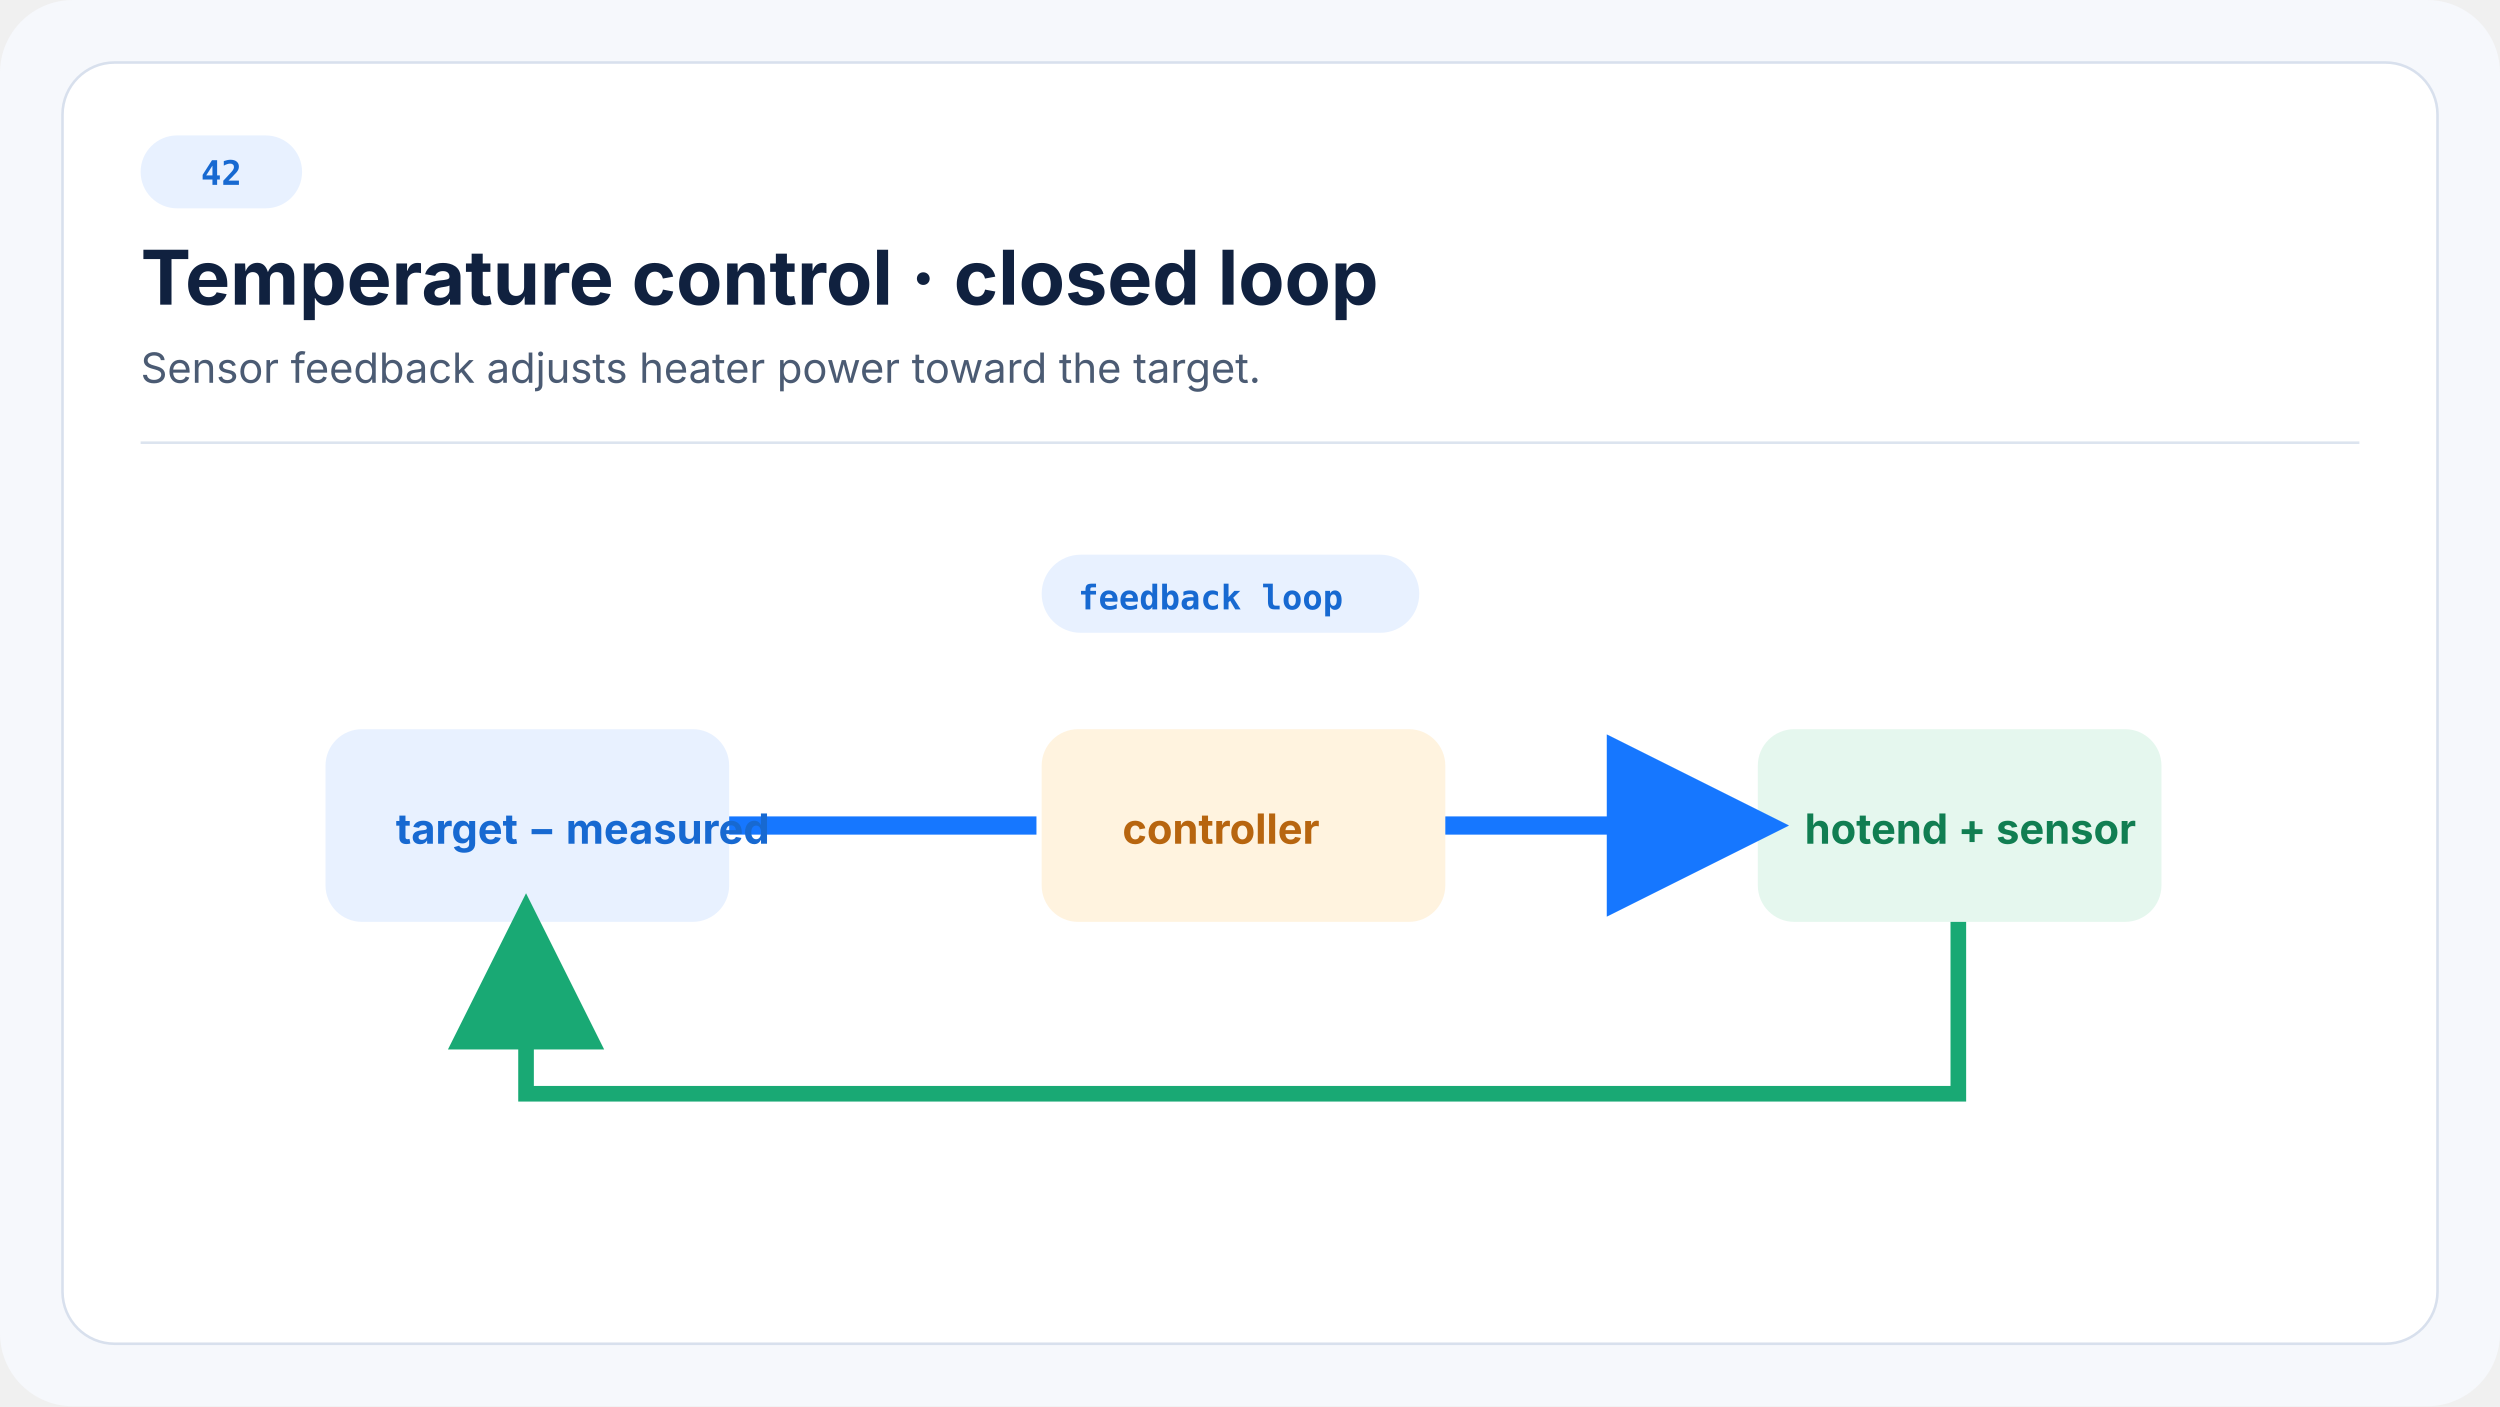
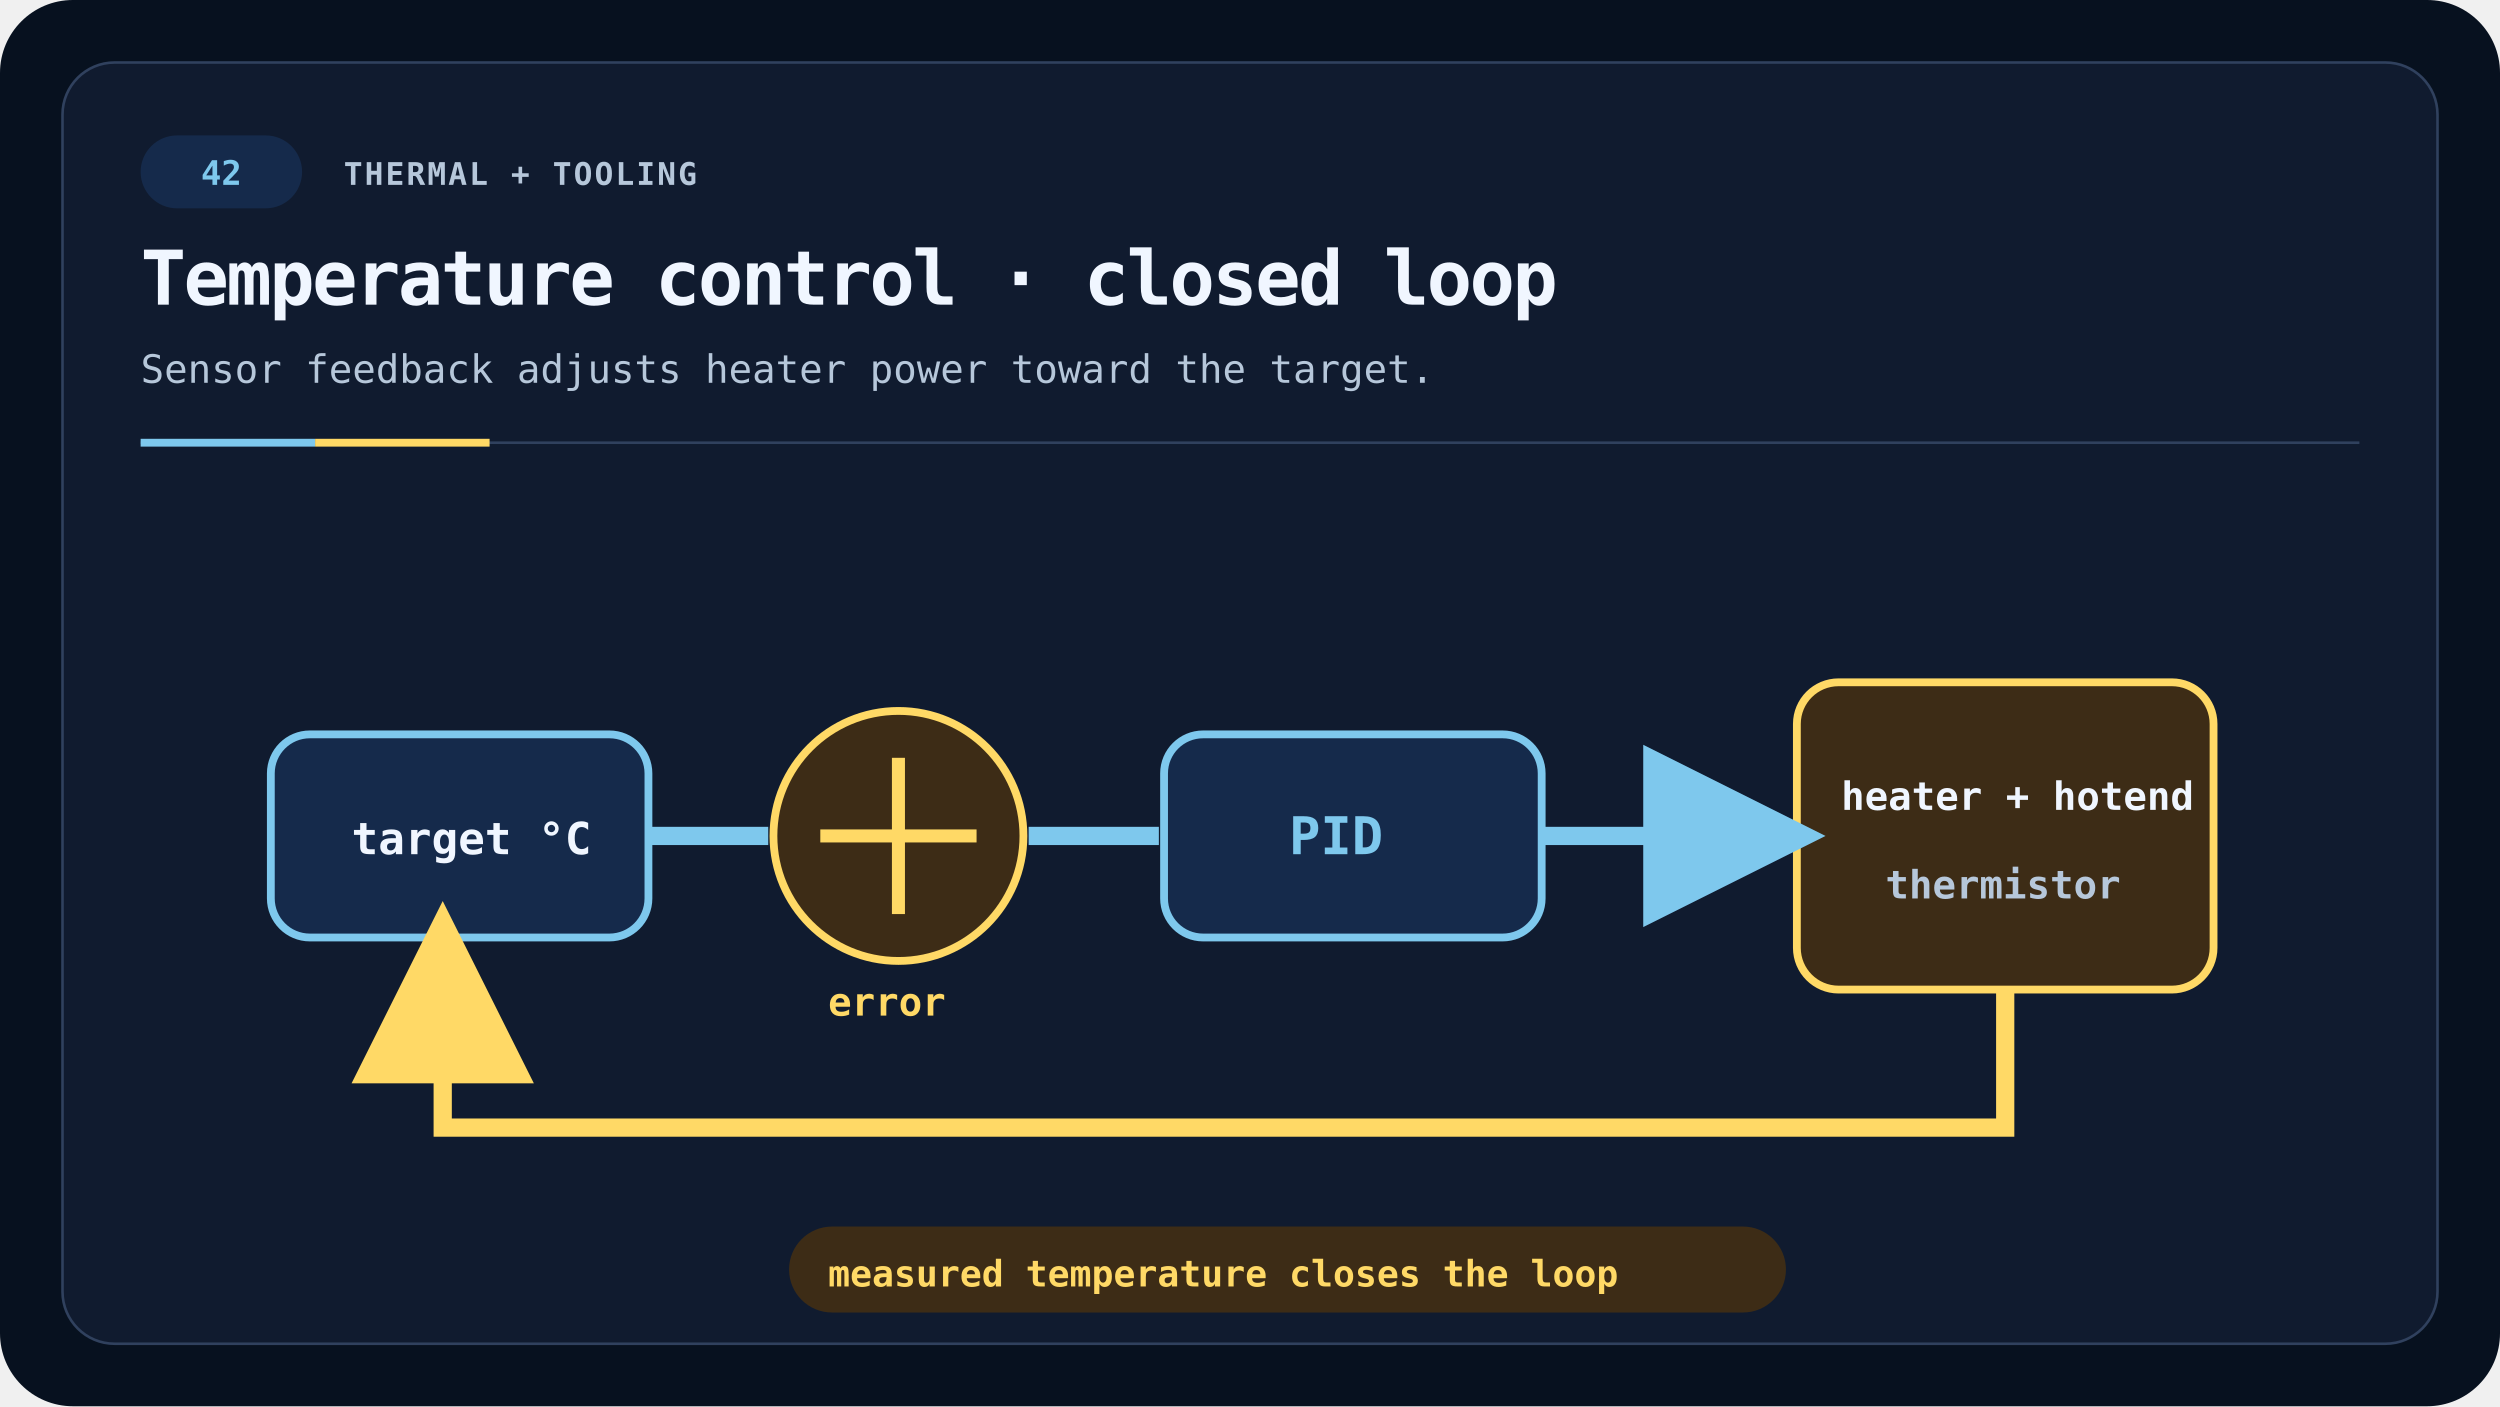
<svg xmlns="http://www.w3.org/2000/svg" viewBox="0 0 960 540" role="img" aria-labelledby="title-42-temperature-control desc-42-temperature-control">
  <defs>
+     <style>@font-face{font-family:'Smoothie Technical';src:url('fonts/JetBrainsMono-Regular.ttf') format('truetype');font-weight:400;}@font-face{font-family:'Smoothie Technical';src:url('fonts/JetBrainsMono-SemiBold.ttf') format('truetype');font-weight:700;}</style>
    <marker id="blue" markerWidth="10" markerHeight="10" refX="8" refY="5" orient="auto">
-       <path d="M0,0 L10,5 L0,10 z" fill="#1677ff" />
+       <path d="M0,0 L10,5 L0,10 z" fill="#7ec8ed" />
    </marker>
    <marker id="green" markerWidth="10" markerHeight="10" refX="8" refY="5" orient="auto">
-       <path d="M0,0 L10,5 L0,10 z" fill="#19a974" />
+       <path d="M0,0 L10,5 L0,10 z" fill="#ffd966" />
    </marker>
    <marker id="orange" markerWidth="10" markerHeight="10" refX="8" refY="5" orient="auto">
-       <path d="M0,0 L10,5 L0,10 z" fill="#f28c28" />
+       <path d="M0,0 L10,5 L0,10 z" fill="#ffd966" />
    </marker>
    <filter id="shadow" x="-20%" y="-20%" width="140%" height="140%">
      <feDropShadow dx="0" dy="5" stdDeviation="8" flood-color="#172033" flood-opacity=".14" />
    </filter>
  </defs>
-   <rect width="960" height="540" rx="28" fill="#f6f8fc" />
-   <rect x="24" y="24" width="912" height="492" rx="20" fill="#fff" stroke="#d8e0ed" />
-   <rect x="54" y="52" width="62" height="28" rx="14" fill="#e8f1ff" />
-   <text x="85" y="71" text-anchor="middle" font-family="ui-monospace, SFMono-Regular, Menlo, monospace" font-size="13" font-weight="700" fill="#1769d1">42</text>
-   <text x="54" y="117" font-family="Inter, Arial, sans-serif" font-size="29" font-weight="750" fill="#10213f">Temperature control · closed loop</text>
-   <text x="54" y="147" font-family="Inter, Arial, sans-serif" font-size="16" fill="#4b5b73">Sensor feedback adjusts heater power toward the target.</text>
-   <line x1="54" y1="170" x2="906" y2="170" stroke="#dce4ef" />
-   <rect x="125" y="280" width="155" height="74" rx="14" fill="#e8f1ff" />
-   <rect x="400" y="280" width="155" height="74" rx="14" fill="#fff3df" />
-   <rect x="675" y="280" width="155" height="74" rx="14" fill="#e5f7ee" />
-   <path d="M280 317 H398 M555 317 H673" stroke="#1677ff" stroke-width="7" marker-end="url(#blue)" />
-   <path d="M752 354 V420 H202 V355" fill="none" stroke="#19a974" stroke-width="6" marker-end="url(#green)" />
-   <text x="152" y="324" font-family="Inter, Arial, sans-serif" font-size="16" font-weight="650" fill="#1769d1">target − measured</text>
-   <text x="431" y="324" font-family="Inter, Arial, sans-serif" font-size="16" font-weight="650" fill="#b7650f">controller</text>
-   <text x="693" y="324" font-family="Inter, Arial, sans-serif" font-size="16" font-weight="650" fill="#117e52">hotend + sensor</text>
-   <rect x="400" y="213" width="145" height="30" rx="15" fill="#e8f1ff" />
-   <text x="414" y="234" font-family="ui-monospace, SFMono-Regular, Menlo, monospace" font-size="13" font-weight="700" fill="#1769d1">feedback loop</text>
+   <rect width="960" height="540" rx="28" fill="#07111f" />
+   <rect x="24" y="24" width="912" height="492" rx="20" fill="#101b2f" stroke="#30415e" />
+   <rect x="54" y="52" width="62" height="28" rx="14" fill="#152a4b" />
+   <text x="85" y="71" text-anchor="middle" font-family="'Smoothie Technical', 'JetBrains Mono', 'DejaVu Sans Mono', monospace" font-size="13" font-weight="700" fill="#7ec8ed">42</text>
+   <text x="132" y="71" font-family="'Smoothie Technical', 'JetBrains Mono', 'DejaVu Sans Mono', monospace" font-size="12" font-weight="700" letter-spacing=".8" fill="#b6c7da">THERMAL + TOOLING</text>
+   <text x="54" y="117" font-family="'Smoothie Technical', 'JetBrains Mono', 'DejaVu Sans Mono', monospace" font-size="29" font-weight="700" letter-spacing="-1" fill="#f0f6ff">Temperature control · closed loop</text>
+   <text x="54" y="147" font-family="'Smoothie Technical', 'JetBrains Mono', 'DejaVu Sans Mono', monospace" font-size="15" fill="#b6c7da">Sensor feedback adjusts heater power toward the target.</text>
+   <line x1="54" y1="170" x2="906" y2="170" stroke="#30415e" />
+   <path d="M54 170 H121" stroke="#7ec8ed" stroke-width="3" />
+   <path d="M121 170 H188" stroke="#ffd966" stroke-width="3" />
+   <rect x="104" y="282" width="145" height="78" rx="15" fill="#152a4b" stroke="#7ec8ed" stroke-width="3" />
+   <circle cx="345" cy="321" r="48" fill="#3d2c16" stroke="#ffd966" stroke-width="3" />
+   <path d="M315 321 H375 M345 291 V351" stroke="#ffd966" stroke-width="5" />
+   <rect x="447" y="282" width="145" height="78" rx="15" fill="#152a4b" stroke="#7ec8ed" stroke-width="3" />
+   <rect x="690" y="262" width="160" height="118" rx="16" fill="#3d2c16" stroke="#ffd966" stroke-width="3" />
+   <path d="M249 321 H295 M395 321 H445 M593 321 H687" stroke="#7ec8ed" stroke-width="7" marker-end="url(#blue)" />
+   <path d="M770 380 V433 H170 V360" fill="none" stroke="#ffd966" stroke-width="7" marker-end="url(#orange)" />
+   <text x="135" y="328" font-family="'Smoothie Technical', 'JetBrains Mono', 'DejaVu Sans Mono', monospace" font-size="17" font-weight="700" fill="#f0f6ff">target °C</text>
+   <text x="318" y="390" font-family="'Smoothie Technical', 'JetBrains Mono', 'DejaVu Sans Mono', monospace" font-size="15" font-weight="700" fill="#ffd966">error</text>
+   <text x="495" y="328" font-family="'Smoothie Technical', 'JetBrains Mono', 'DejaVu Sans Mono', monospace" font-size="20" font-weight="700" fill="#7ec8ed">PID</text>
+   <text x="707" y="311" font-family="'Smoothie Technical', 'JetBrains Mono', 'DejaVu Sans Mono', monospace" font-size="15" font-weight="700" fill="#f0f6ff">heater + hotend</text>
+   <text x="724" y="345" font-family="'Smoothie Technical', 'JetBrains Mono', 'DejaVu Sans Mono', monospace" font-size="15" font-weight="700" fill="#b6c7da">thermistor</text>
+   <rect x="303" y="471" width="382.8" height="33" rx="16.5" fill="#3d2c16" />
+   <text x="318" y="494" font-family="'Smoothie Technical', 'JetBrains Mono', 'DejaVu Sans Mono', monospace" font-size="14" font-weight="700" fill="#ffd966">measured temperature closes the loop</text>
</svg>
